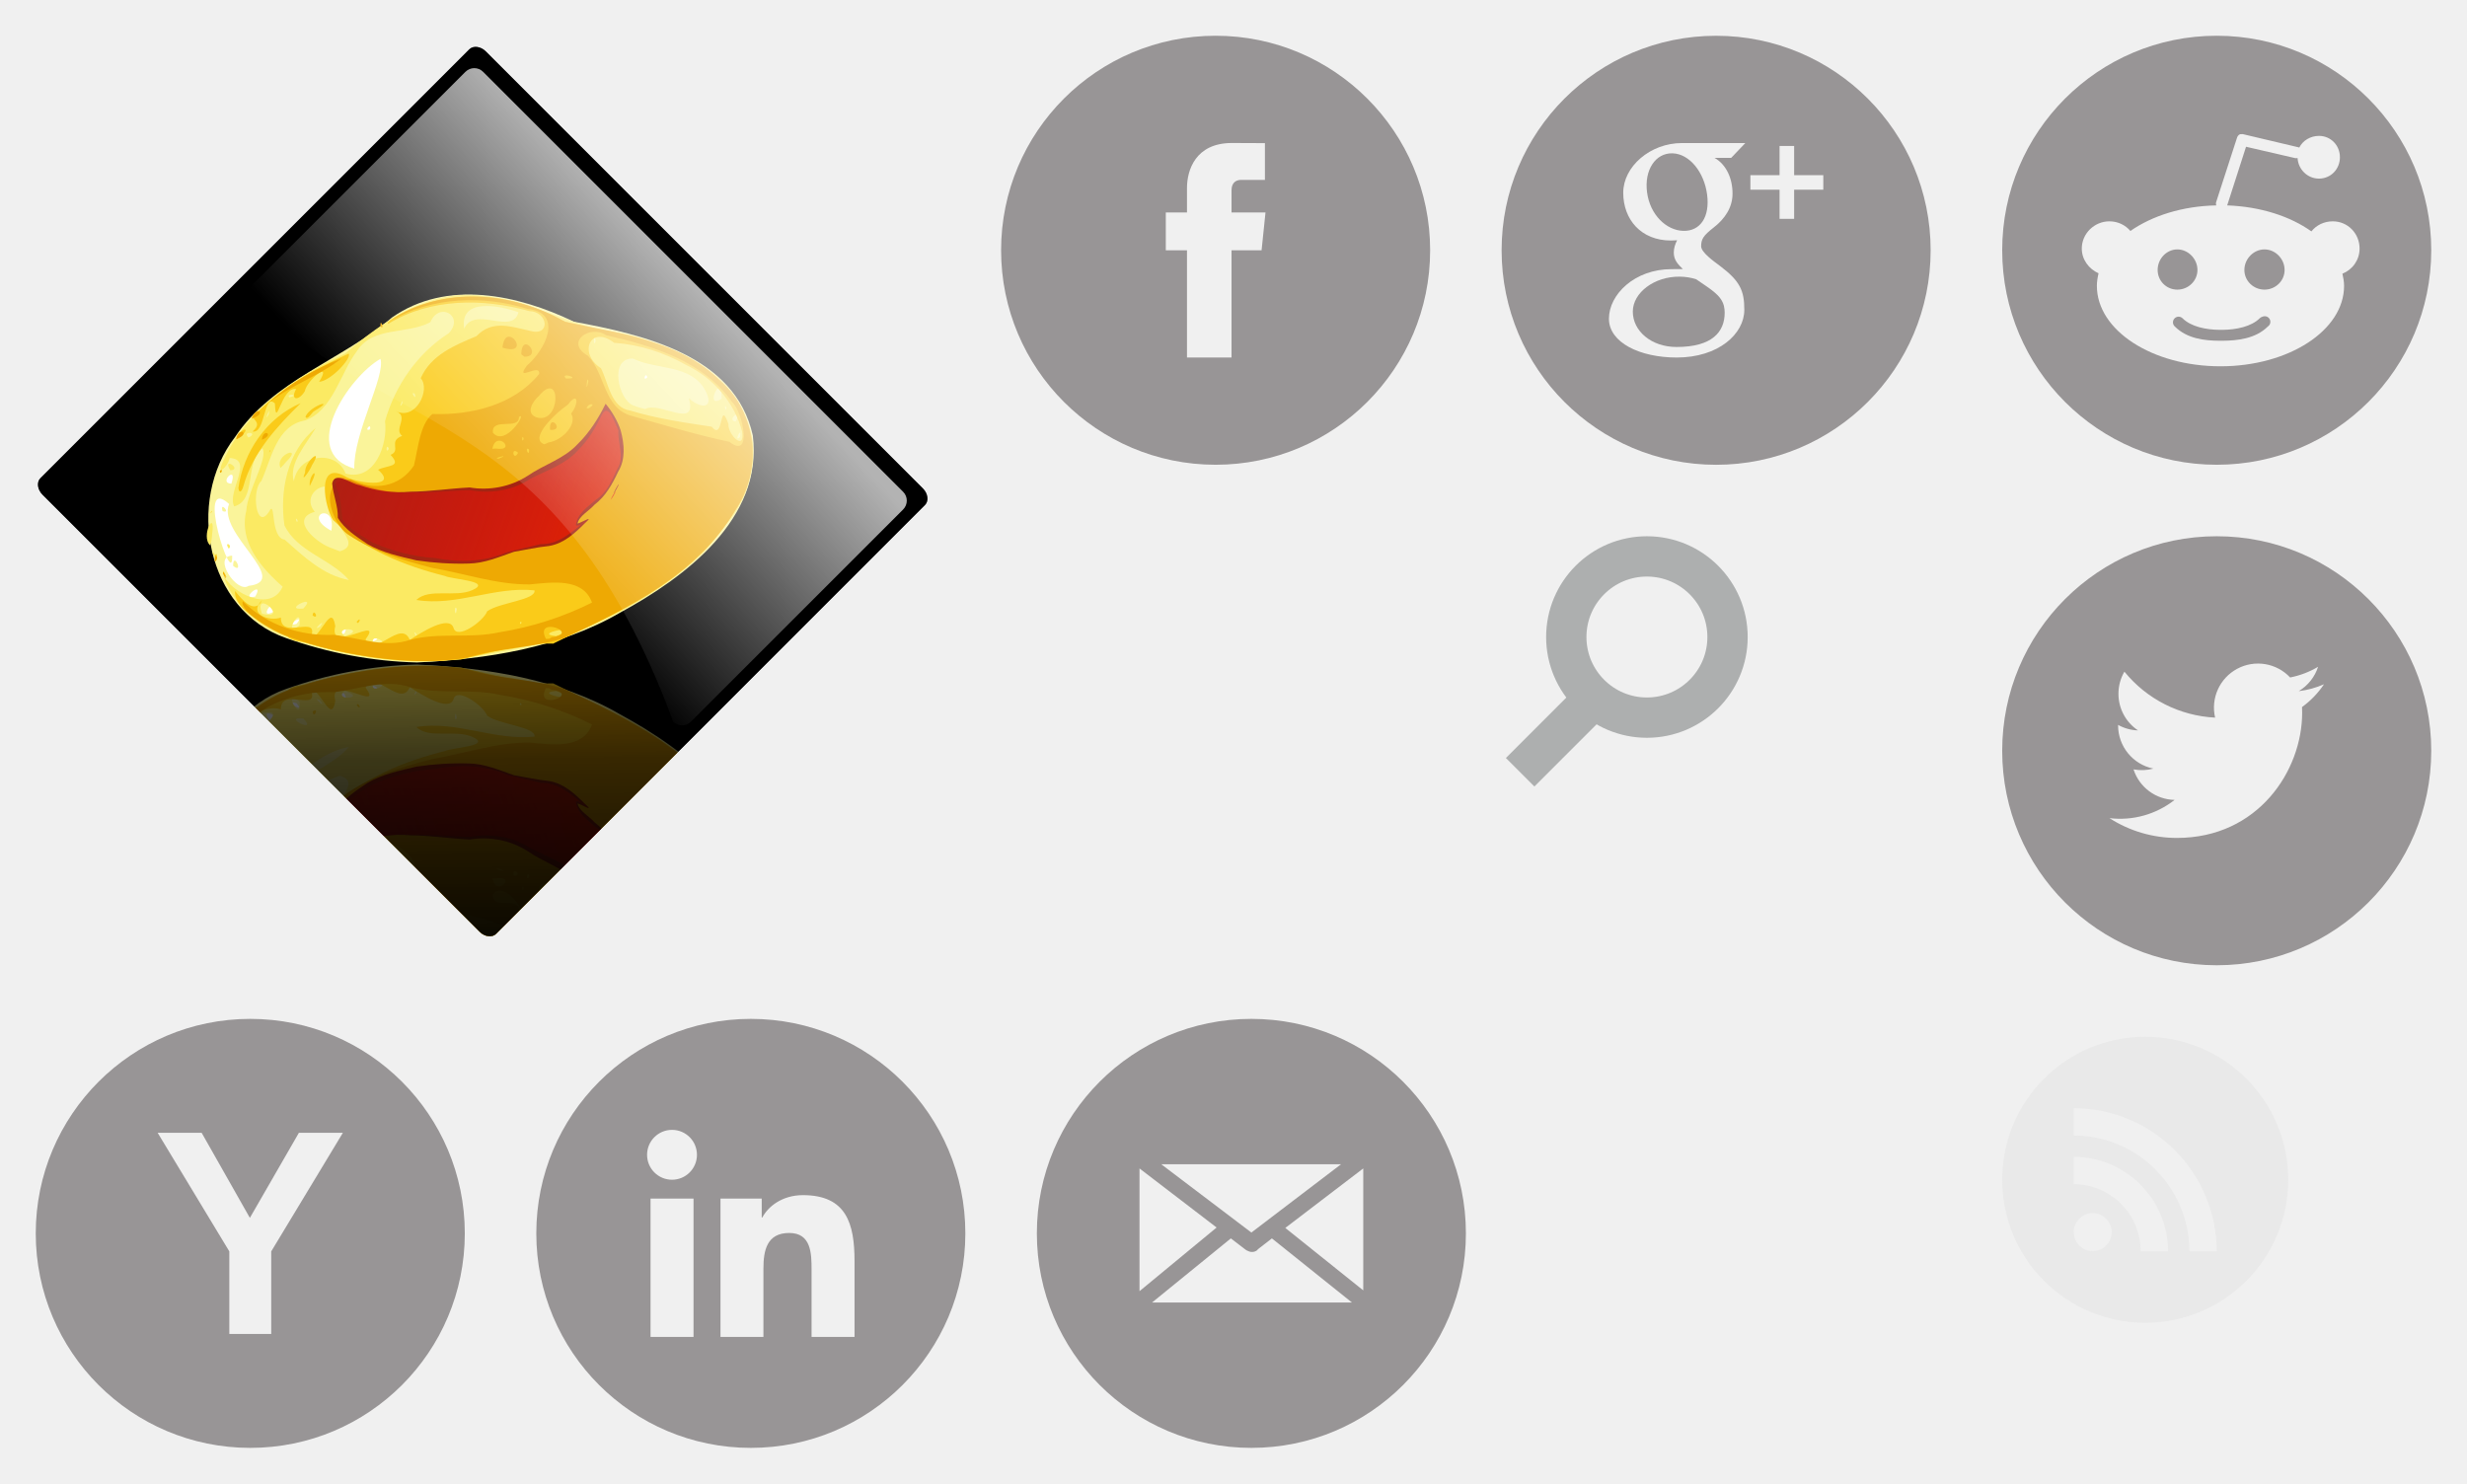
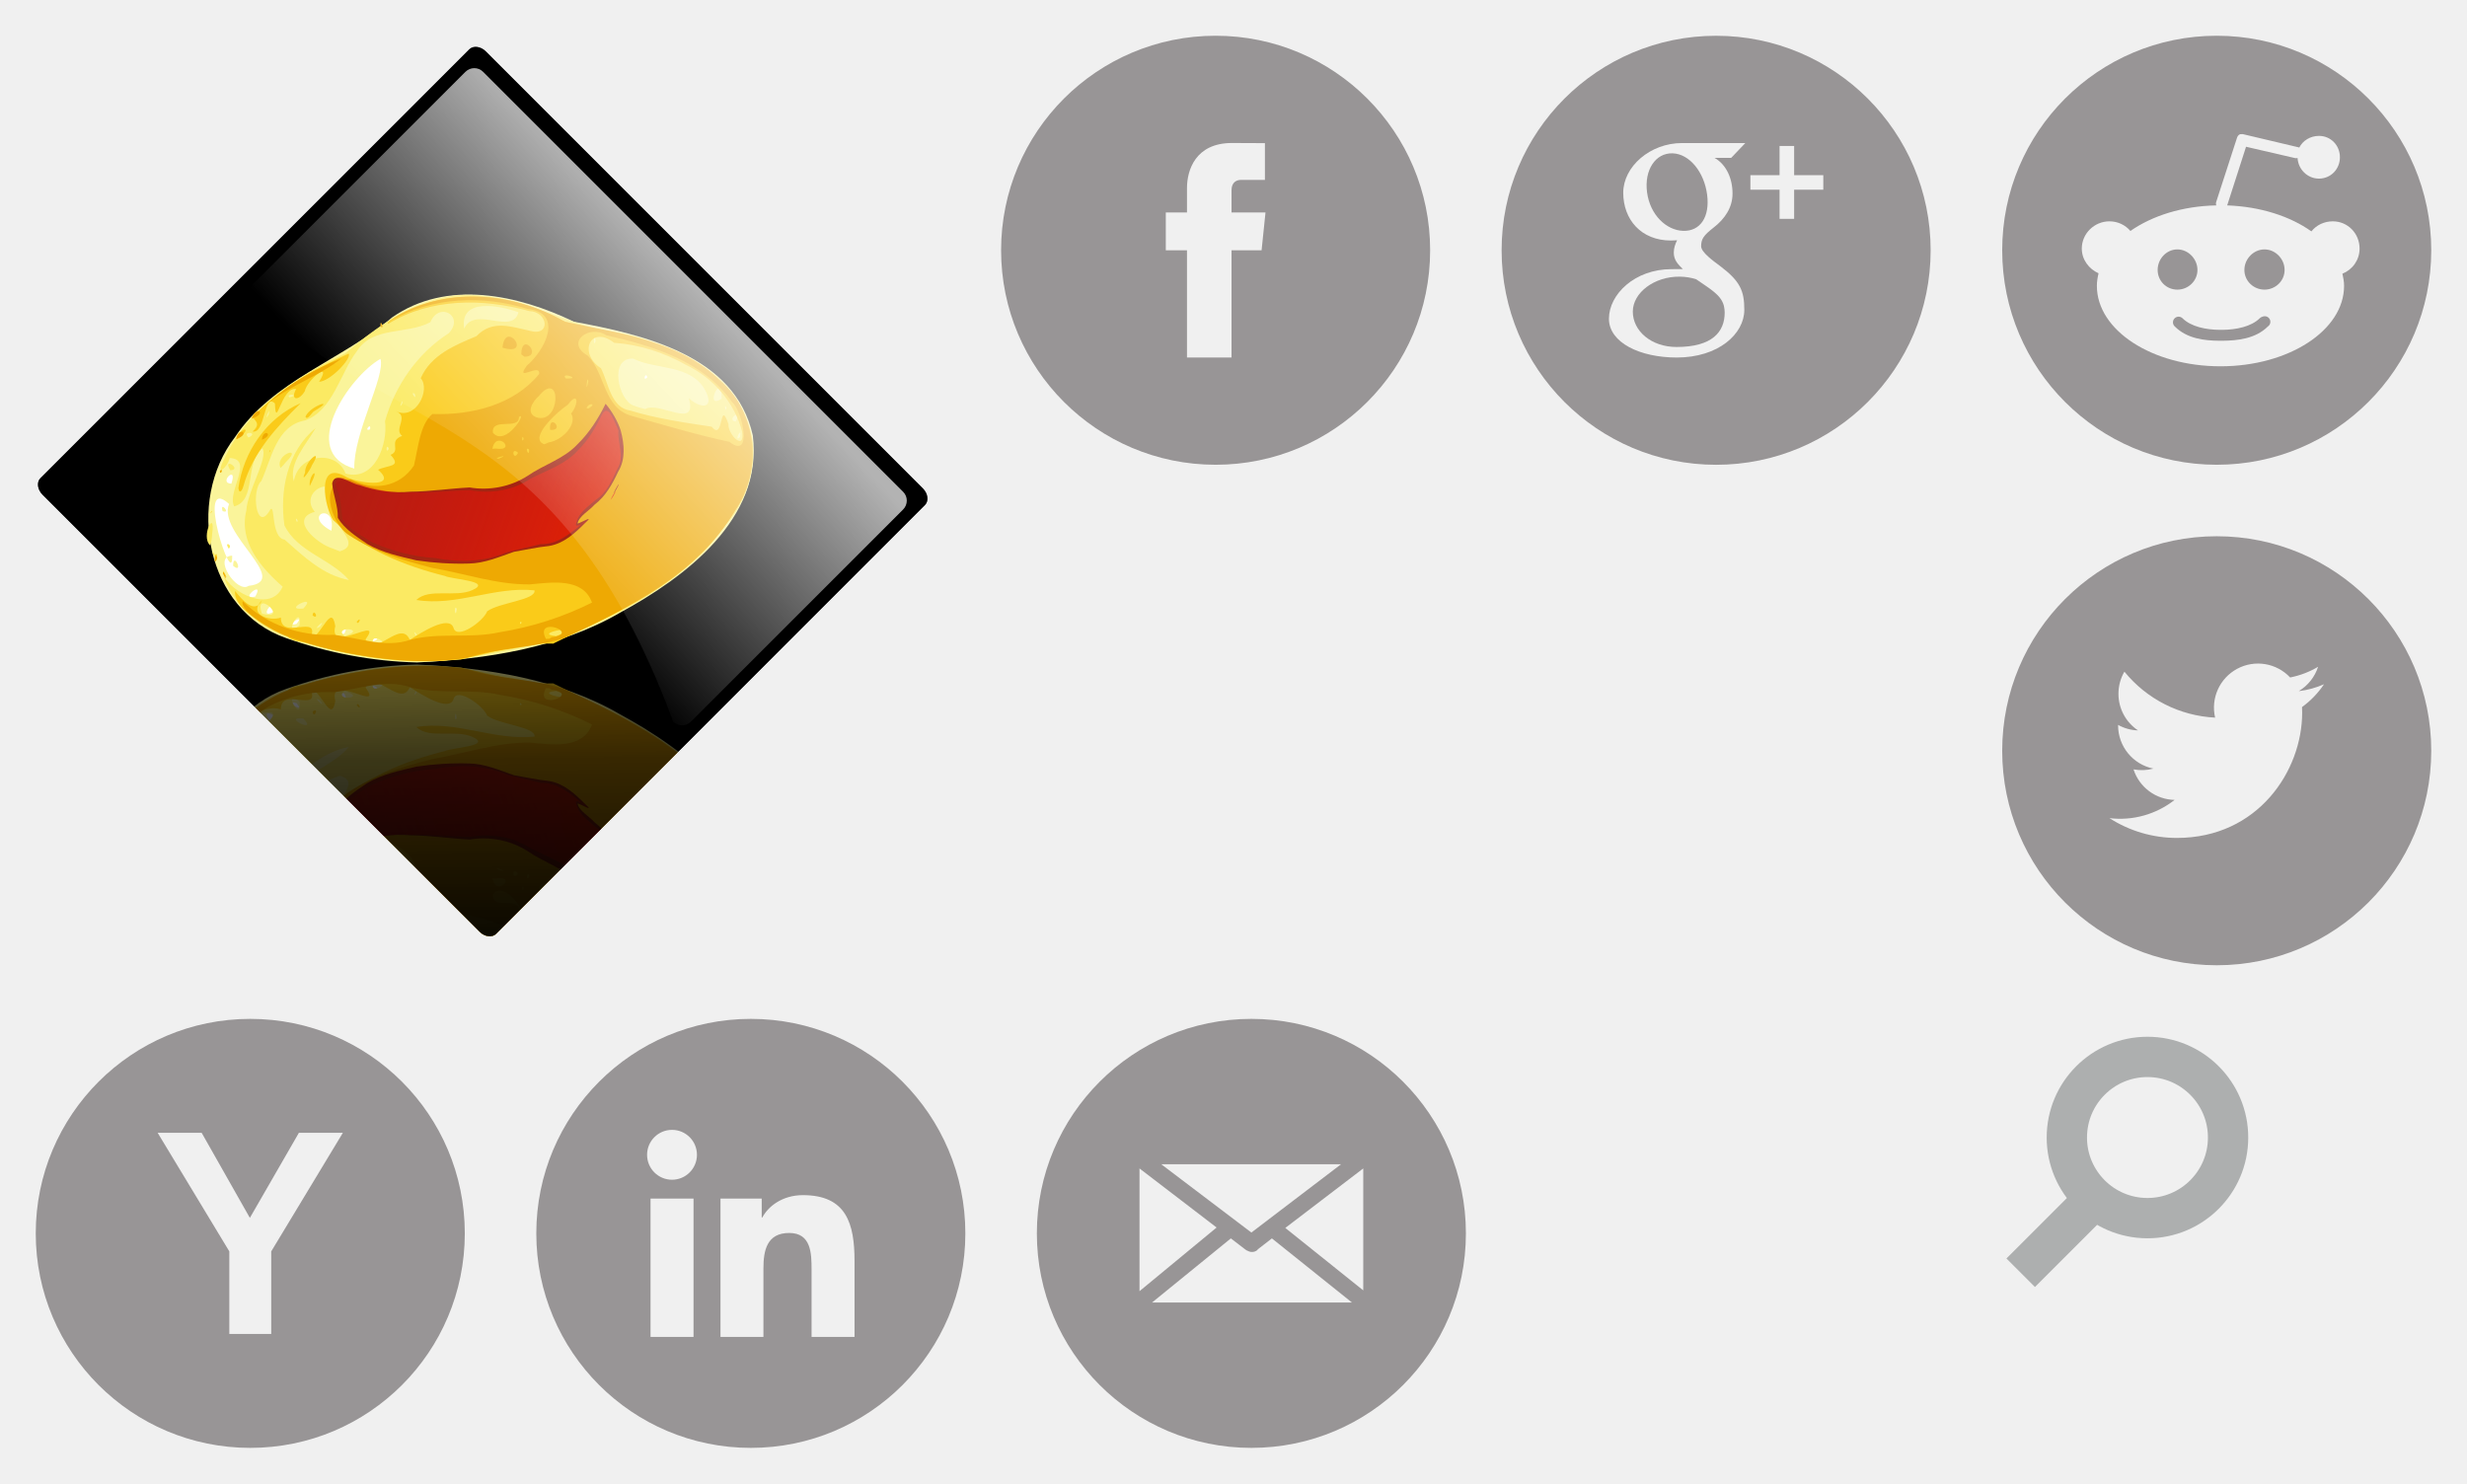
<svg xmlns="http://www.w3.org/2000/svg" xmlns:xlink="http://www.w3.org/1999/xlink" width="138" height="83" viewBox="0 0 138 83">
  <svg viewBox="-2 -2 28 28" width="28" height="28" id="facebook" x="54">
    <path d="M14.571 12.004H12.89V18h-2.492v-5.996H9.213V9.886h1.185v-1.37c0-.982.466-2.516 2.514-2.516l1.846.008v2.056h-1.34c-.218 0-.528.108-.528.577v1.246h1.9zM12 0C5.373 0 0 5.373 0 12c0 6.628 5.373 12 12 12 6.628 0 12-5.372 12-12 0-6.627-5.372-12-12-12" fill="#989596" />
  </svg>
  <svg viewBox="-2 -2 28 28" width="28" height="28" id="google" x="82">
    <g transform="matrix(.8789 0 0 -.8789 -335.525 262.007)" fill="#989596">
      <path d="M392.633 290.624c-1.083.032-1.812-1.058-1.623-2.482.186-1.425 1.217-2.42 2.302-2.453 1.084-.032 1.707.885 1.52 2.31-.186 1.423-1.114 2.592-2.199 2.625M393.09 282.774c-1.617.019-2.987-1.02-2.987-2.225 0-1.228 1.168-2.252 2.784-2.252 2.272 0 3.064.96 3.064 2.19 0 .149-.019.294-.052.434-.178.695-.885 1.076-1.763 1.687-.318.103-.67.163-1.047.166" />
      <path d="M402.227 288.308h-1.856v-1.855h-.928v1.855h-1.856v.927h1.856v1.857h.928v-1.857h1.856zm-5.777-.248c0-.89-.493-1.607-1.19-2.15-.68-.532-.807-.754-.807-1.206 0-.385.811-.958 1.185-1.238 1.299-.975 1.562-1.589 1.562-2.807 0-1.522-1.639-3.033-4.304-3.033-2.339 0-4.312.95-4.312 2.471 0 1.544 1.637 3.154 3.975 3.154.255 0 .488.006.73.006-.32.31-.578.578-.578 1.048 0 .28.088.547.213.785a5.497 5.497 0 0 0-.39-.016c-1.92 0-3.04 1.35-3.04 3.041 0 1.656 1.703 3.163 3.745 3.163h4.025l-.9-.944h-1.056c.746-.427 1.142-1.306 1.142-2.275zm-1.044 10.046c-7.54 0-13.653-6.113-13.653-13.653 0-7.542 6.113-13.654 13.653-13.654s13.653 6.112 13.653 13.654c0 7.54-6.112 13.653-13.653 13.653" />
    </g>
  </svg>
  <svg viewBox="-2 -2 28 28" width="28" height="28" id="hackernews" y="55">
    <path d="M12 0C5.373 0 0 5.373 0 12c0 6.628 5.373 12 12 12s12-5.372 12-12c0-6.627-5.373-12-12-12zM6.82 6.375h2.461l2.696 4.758 2.742-4.758h2.46l-4.007 6.633v4.617h-2.344v-4.617z" fill="#989596" />
  </svg>
  <svg viewBox="-2 -2 28 28" width="28" height="28" id="linkedin" x="28" y="55">
    <path d="M12 0C5.373 0 0 5.373 0 12c0 6.628 5.373 12 12 12 6.628 0 12-5.372 12-12 0-6.627-5.372-12-12-12zM7.594 6.209a1.395 1.395 0 1 1-.005 2.79 1.395 1.395 0 0 1 .005-2.79zm7.322 3.652c2.435 0 2.885 1.603 2.885 3.686v4.244h-2.403v-3.762c0-.897-.017-2.052-1.25-2.052-1.25 0-1.443.977-1.443 1.986v3.828h-2.402v-7.736h2.306v1.056h.034c.32-.608 1.103-1.25 2.273-1.25zm-8.525.194h2.404v7.736H6.39v-7.736z" fill="#989596" />
  </svg>
  <svg viewBox="-2 -2 28 28" width="28" height="28" id="mail" x="56" y="55">
    <path d="M12 0C5.373 0 0 5.373 0 12c0 6.628 5.373 12 12 12s12-5.372 12-12c0-6.627-5.373-12-12-12zM6.96 8.133h10.056L12 11.953zm-1.218.234l4.313 3.305-4.313 3.562V8.391c0-.013-.002-.012 0-.024zm12.516 0c.002.012 0 .01 0 .024v6.797l-4.36-3.493zm-7.406 3.914l.796.61a.468.468 0 0 0 .164.093.47.47 0 0 0 .516-.046.468.468 0 0 0 .024-.024.47.47 0 0 0 0-.023l.046-.024a.47.47 0 0 0 .024-.023l.726-.563 4.477 3.586H6.445z" fill="#989596" />
  </svg>
  <svg viewBox="-2 -2 28 28" width="28" height="28" id="reddit" x="110">
    <path d="M12 0C5.373 0 0 5.373 0 12c0 6.628 5.373 12 12 12s12-5.372 12-12c0-6.627-5.373-12-12-12zm1.313 5.508h.046a.264.264 0 0 1 .118 0l3.07.726c.032 0 .04.014.07.024.197-.397.629-.656 1.102-.656.664 0 1.172.53 1.172 1.195 0 .664-.508 1.195-1.172 1.195-.642 0-1.16-.515-1.196-1.148H16.5c-.037.002-.082.012-.117 0L13.64 6.21l-1.055 3.281c1.863.066 3.527.61 4.71 1.453.28-.35.713-.562 1.196-.562.843 0 1.5.68 1.5 1.523 0 .643-.398 1.182-.96 1.407.05.22.093.449.093.68 0 2.49-3.098 4.5-6.914 4.5-3.817 0-6.914-2.01-6.914-4.5 0-.237.04-.477.094-.704-.536-.237-.938-.76-.938-1.383 0-.842.704-1.523 1.547-1.523.468 0 .892.207 1.172.539 1.214-.846 2.9-1.393 4.805-1.43a.29.29 0 0 1 0-.21l1.148-3.54c.025-.101.088-.202.187-.234zm-3.516 6.445c-.614 0-1.102.535-1.102 1.149 0 .613.488 1.101 1.102 1.101.614 0 1.125-.488 1.125-1.101 0-.614-.511-1.149-1.125-1.149zm4.875 0c-.614 0-1.125.534-1.125 1.149 0 .614.51 1.101 1.125 1.101.614 0 1.125-.487 1.125-1.101 0-.615-.511-1.149-1.125-1.149zm-.07 3.75a.313.313 0 0 0-.07.024.313.313 0 0 0-.118.07c-.482.482-1.329.646-2.086.656h-.094a.31.31 0 0 0-.023 0h-.024c-.765-.004-1.62-.166-2.109-.656a.315.315 0 0 0-.422.469c.685.684 1.663.79 2.485.797h.07a.31.31 0 0 0 .023 0h.094c.824-.007 1.846-.112 2.531-.797a.313.313 0 0 0-.257-.563z" fill="#989596" />
  </svg>
-   <svg viewBox="-2 -2 20 20" width="20" height="20" id="rss" x="110" y="56">
-     <path d="M8 0a8 8 0 0 0-8 8 8 8 0 0 0 8 8 8 8 0 0 0 8-8 8 8 0 0 0-8-8zM5.816 11.678c-.194.194-.46.31-.754.31A1.063 1.063 0 0 1 4 10.93c0-.293.119-.556.312-.75a1.053 1.053 0 0 1 1.5 0 1.053 1.053 0 0 1 .004 1.497zM7.744 12a3.742 3.742 0 0 0-1.097-2.653A3.73 3.73 0 0 0 4 8.247V6.719c1.456 0 2.772.593 3.728 1.55A5.276 5.276 0 0 1 9.278 12zm2.725 0c-.003-3.569-2.9-6.472-6.466-6.472V4c2.206 0 4.203.897 5.65 2.347A7.995 7.995 0 0 1 12 12z" style="isolation:auto;mix-blend-mode:normal" color="#000" overflow="visible" fill="#e9e9e9" />
-   </svg>
-   <svg viewBox="-2 -2 18 18" width="18" height="18" id="search" x="82" y="28">
+   <svg viewBox="-2 -2 18 18" width="18" height="18" id="search" x="110" y="56">
    <g transform="matrix(-1.12748 0 0 1.12748 13.763 0)" fill="none" stroke="#adafaf" stroke-width="2">
      <path d="M11.29 11.71l-4-4" />
      <circle r="4" cy="5" cx="5" />
    </g>
  </svg>
  <svg width="54" height="55" viewBox="-2 -2 50.87 51.81" id="strawhat">
    <defs>
-       <clipPath id="ie">
-         <use xlink:href="#ia" transform="matrix(1 0 0 -1 0 926.188)" width="1" height="1" />
+       <clipPath id="he">
+         <use xlink:href="#ha" transform="matrix(1 0 0 -1 0 926.188)" width="1" height="1" />
      </clipPath>
-       <linearGradient id="ib">
+       <linearGradient id="hb">
        <stop offset="0" stop-color="#e0060f" stop-opacity=".188" />
        <stop offset="1" stop-color="#e02306" />
      </linearGradient>
-       <linearGradient xlink:href="#ic" id="ig" x1="707.338" y1="241.86" x2="550.228" y2="87.801" gradientUnits="userSpaceOnUse" />
-       <linearGradient id="ic">
+       <linearGradient xlink:href="#hc" id="hg" x1="707.338" y1="241.86" x2="550.228" y2="87.801" gradientUnits="userSpaceOnUse" />
+       <linearGradient id="hc">
        <stop offset="0" />
        <stop offset=".66" stop-opacity=".737" />
        <stop offset="1" stop-opacity=".489" />
      </linearGradient>
-       <linearGradient xlink:href="#id" id="ii" gradientUnits="userSpaceOnUse" gradientTransform="rotate(45 552.985 -471.58) scale(2.94236 2.96348)" x1="322.939" y1="22.012" x2="320.743" y2="93.89" />
-       <linearGradient id="id">
+       <linearGradient xlink:href="#hd" id="hi" gradientUnits="userSpaceOnUse" gradientTransform="rotate(45 552.985 -471.58) scale(2.94236 2.96348)" x1="322.939" y1="22.012" x2="320.743" y2="93.89" />
+       <linearGradient id="hd">
        <stop offset="0" stop-color="#fff" />
        <stop offset="1" stop-color="#fff" stop-opacity="0" />
      </linearGradient>
-       <linearGradient xlink:href="#ib" id="ih" gradientUnits="userSpaceOnUse" gradientTransform="matrix(.9856 0 0 .89893 6.03 57.583)" x1="204.593" y1="532.234" x2="453.816" y2="532.234" />
+       <linearGradient xlink:href="#hb" id="hh" gradientUnits="userSpaceOnUse" gradientTransform="matrix(.9856 0 0 .89893 6.03 57.583)" x1="204.593" y1="532.234" x2="453.816" y2="532.234" />
    </defs>
    <g transform="translate(-3.959 -4.285) scale(.08044)">
-       <rect transform="rotate(45)" height="410.72" x="277.529" y="-198.372" ry="6.736" rx="8.657" width="422.202" id="ia" fill-rule="evenodd" stroke="#fff" stroke-width="0" />
-       <use clip-path="url(#ie)" height="1052.362" width="744.094" transform="matrix(1 0 0 -1 0 926.188)" xlink:href="#if" opacity=".884" />
-       <rect width="422.202" rx="8.657" ry="6.736" y="-198.372" x="277.529" height="410.72" transform="rotate(45)" fill="url(#ig)" fill-rule="evenodd" />
-       <g transform="rotate(19.983 422.312 643.114) scale(.72276)" id="if">
+       <rect transform="rotate(45)" height="410.72" x="277.529" y="-198.372" ry="6.736" rx="8.657" width="422.202" id="ha" fill-rule="evenodd" stroke="#fff" stroke-width="0" />
+       <use clip-path="url(#he)" height="1052.362" width="744.094" transform="matrix(1 0 0 -1 0 926.188)" xlink:href="#hf" opacity=".884" />
+       <rect width="422.202" rx="8.657" ry="6.736" y="-198.372" x="277.529" height="410.72" transform="rotate(45)" fill="url(#hg)" fill-rule="evenodd" />
+       <g transform="rotate(19.983 422.312 643.114) scale(.72276)" id="hf">
        <path d="M114.286 585.934c-3.036 19.263-3.027 38.998.545 58.181 1.502 16.179 7.973 31.69 18.628 43.968 7.672 9.251 19.357 13.974 27.976 22.274 10.71 11.537 26.173 18.157 41.876 18.17 12.526 2.676 25.695 6.016 38.295 1.764 13.532-3.342 27.029-6.942 40.804-9.015 8.54-1.305 19.254-.622 25.06-8.148 8.227-10.2-3.534-17.232-12.677-18.683-28.886-10.623-58.364-21.521-82.787-40.793-17.96-11.694-39.508-16.96-56.69-29.927-12.442-9.54-13.656-27.356-25.2-37.505-4.836-2.785-10.757-1.802-15.83-.286zM439.286 392.362c-4.777-.317-8.044 3.267-11.429 10.714-3.73 8.208 12.984 13.765 17.857 15.715 10.308 4.123 10.89-.888 15.715-7.857 5.375-7.765-11.417-17.068-16.429-18.572-.51-.153-.952-.476-1.429-.714" fill="#fff" />
        <path d="M206.429 603.076c-8.694-1.618-10.633 3.675-15.715 12.143-2.064 3.44.846 10.656 1.429 13.572 1.949 9.743 22.084 13.933 28.571 16.428 8.916 3.43 8.685-5.291 10-11.428 3.806-17.76 1.158-21.921-13.571-29.286-2.755-1.377-7.694-1.126-10.714-1.429z" fill="#fff" />
        <path d="M208.571 449.505l-27.142 43.571c6.21 24.764-13.563 48.841-4.34 73.48 5.44 8.417 2.749 21.025 11.524 27.015 12.39 4.615 25.772-4.229 36.595-9.734 16.759-12.598 22.332-34.43 24.773-54.227-1.461-9.985-7.275-19.01-6.307-29.477-.895-17.855-5.685-37.285-20.25-48.9-1.199-3.054-20.777-7.185-14.853-1.728z" fill="#fff" fill-rule="evenodd" />
        <path d="M217.636 733.599c-76.837 1.125-128.138-85.5-105.878-155.337 14.72-60.274 67.25-98.492 96.728-150.647 34.892-49.566 100.218-58.37 156.253-52.664 63.097-10.444 147.536-21.404 187.6 41.47 34.695 67.889-13.587 141.649-58.112 192.041-41.164 49.275-99.26 80.905-157.61 105.385-38.274 12.852-78.62 19.43-118.98 19.752zm4.412-15.337c4.947-13.22-11.503 8.036 0 0zm-22.87-3.678c-3.579-17.024-12.277 14.3 0 0zm66.657-3.075c.974-12.859-7.303 7.664 0 0zm-87.406-3.718c3.1-18.387-13.509 8.92 0 0zm116.625-.552c2.856-15.76-7.788 9.067 0 0zm-125.625-6.5c35.55-17.613-43.192-34.864-42-63.7-39.321-16.19 30.981 73.803 18.644 43.064-16.977 6.835 15.986 31.242 23.356 20.637zm-19.396-12.249c-4.702-13.209 12.44 4.351 0 0zm-25.917-43.345c-6.09-8.386 8.814.018 0 0zm79.122 51.896c-5.275-8.87-5.188 10.145 0 0zm19.609-68.857c-4.634-26.722-30.974-4.376 0 0zm-99.757-9.143c-.328-19.239-11.914 3.937 0 0zm-4.154-28.085c-8.89 3.903 8.274 6.978 0 0zm104.204-22.855c-11.723-29.733-1.98-88.652-11.709-101.58-21.45 25.277-41.19 105.208 11.709 101.58zm1.289-38.342c-1.38-7.112-4.967 4.641 0 0zm220-129.968c-3.01-5.6-3.113 5.68 0 0z" fill="#faf49a" />
        <path d="M216.976 732.167c-27.686.234-56.052-11.457-73.327-33.52 13.766 13.976 53.37 18.08 55.034-7.77-24.386-9.458-51.406-24.61-54.482-53.471-5.258-17.016 2.64-51.826-5.637-58.088-11.115 17.55 11.537 45.982-6.018 58.184-11.032-10.343 2.642-46.297-18.757-39.874.955 9.357-6.395 20.64-4.615 4.14 3.845-50.896 35.83-94.188 70.76-129.145 21.98-39.06 51.172-80.122 97.415-91.066 42.9-12.05 88.175-1.243 131.468-11.13 45.537-5.906 99.77-4.5 132.331 32.875 23.294 25.951 28.818 64.655 16.32 96.838-17.24 61.873-62.806 110.81-109.85 152.186-29.672 18.103-59.135 36.873-90.176 52.497-44.086 19.41-92.626 26.326-140.466 27.344zm8.077-13.497c-4.88-21.406-11.095 18.17 0 0zm-35.624 1.62c27.096-2.531-15.918-19.794 0 0zm53.43-6.844c3.752-11.873-6.755 8.232 0 0zm23.981.268c18.186-13.835-14.384-4.807 0 0zm26.726-1.494c23.267-4.27-9.058-11.995 0 0zm-70.523-9.084c8.335-18.725-18.33 8.904 0 0zm104.232-13.376c-6.66-3.731 3.462 5.31 0 0zm-74.162-25.058c-22.582-12.58-52.36-7.84-71.901-26.596-14.922-27.915-20.61-64.17-3.559-92.471-2.832 16.231-12.31 38.32-2.014 52.112-5.005-24.197 25.557-40.846 41.678-22.702 27.352-2.097 27.02-38.233 17.294-56.87-2.385-33.337 6.573-67.873 27.021-94.565 8.576-19.341-17.886-24.817-19.075-3.779-15.922 18.034-47.891 20.916-53.628 47.566-7.415 24.063-2.06 58.067-22.614 74.866-22.976 13.41-16.726 43.061-18.523 65.268-5.815 10.503 11.231 45.302 16.156 23.374 1.61-13.087 8.816 22.245 21.854 19.312 21.314 8.39 43.846 18.42 67.31 14.485zm-92.984-74.249c-9.68-9.637 12.705-27.026 2.86-7.057-.714 2.45-1.786 4.75-2.86 7.057zm193.8 65.338c-4.735-3.634 2.498 10.819 0 0zm-117.5-12.729c21.163-15.562-28.952-21.603-17.544-42.808-11.048-22.685-36.344 5.105-16.004 16.904-20.35 14.487 12.349 26.634 26.462 25.718l2.381.102zm-45.553-13.357c-4.911-3.757 1.59 4.999 0 0zm-67.447-55.29c7.9-7.96-8.444-3.78 0 0zm10-26.124c-1.24-9.57-1.691 10.804 0 0zm113-7.714c-4.24-5.101-1.01 6.345 0 0zm-100.63-13.036c9.04-5.86-4.835-2.216 0 0zm98.023-29.012c-.53-9.118-2.062 6.998 0 0zm7.607-12.856c-5.8-1.472 5.147 6.655 0 0zm201-58.341c9.486-11.48 51.662 1.835 33.856-22.866 14.674 6.03 25.519.376 10.965-12.243-20.487-17.203-47.343-1.619-70.826-4.17-20.826 7.006.567 39.508 14.477 39.811 3.852.167 7.699-.155 11.528-.532zm89.5-5.541c-2.083-11.533-3.64 7.895 0 0zm-268.5-6.941c1.445-23.035 43.368-9.03 41.145-30.786-16.69.02-55.381 5.121-41.145 30.786zm260-4.996c2.19-15.197-9.215 2.134 0 0zm-12-8.622c-4.14-4.775.634 4.913 0 0zm-7-6.487c-8.554-24.507-11.695 16.08 0 0zm-125.162-9.855c-4.575-9.84-.353 7.918 0 0zm-259.11 300.828c-7.082-8.284 9.502 5.036 0 0zm-6.062-7.594c-11.314-4.728-6.783-33.942-1.795-10.331 1.03 3.344 1.833 6.808 1.795 10.331zm16.94-2.915c-6.986-5.083 2.506-4.77 0 0zm-22.951-67.247c-11.94-9.586 10.64-4.444 0 0z" fill="#fbea63" />
        <path d="M218.212 731.816c-19.028-2.63-54.23-5.604-58.743-22.557 7.33 4.595 24.172 14.892 25.902-.406-8.09 16.69 13.243 15.768 21.396 8.896 7.026 20.167 32.605-16.344 31.605 8.385 8.685-3.991 6.626-37.368 17.39-17.9 2.622 26.986 38.026-25.873 29.887 1.93 14.21 13.008 23.631-28.765 37.859-13.3 7.248-9.625 25.554-33.71 33.463-23.86 6.638 9.784 23.555-14.986 23.58-24.545 7.755-11.334 38.239-24.7 33.831-32.434-35.297 8.736-61.639 38.142-97.708 44.764 7.143-14.409 32.435-13.823 44.707-25.757 14.824-14.236-21.103-2.609-27.825-3.526-37.607 3.884-77.569 2.597-112.558-13.039-11.001-7.948-32.95-44.949-4.143-41.09 11.317 3.046 51.477-6.051 26.897-15.663 7.235-7.478 19.65-9.463 6.052-16.536 7.933-7.258-6.68-10.779 3.994-19.76-9.716-2.848.297-18.594-12.931-19.133 20.118 1.993 22.829-29.375 10.866-35.746 1.495-23.027 18.78-38.63 34.432-53.072 8.539-19.602 27.807-18.863 44.483-21.187 19.066-1.76 8.846-22.016-7.246-16.533-43.458 3.29-88.219 19.49-116.114 54.428-4.945.016 15.132-21.985 22.311-26.374 34.411-27.672 81.24-37.62 124.383-30.062 28.443-.884 55.909-10.695 84.563-9.467 42.324-2.911 89.376 11.387 112.813 48.996 20.19 33.022 10.356 73.402-2.295 107.206-21.944 51.796-64.008 91.266-102.288 131.15-27.415 8.943-49.892 27.02-73.644 42.112-42.303 19.445-88.095 30.45-134.488 33.697-6.73-.062-14.012 3.352-20.43.383zm228.717-83.522c27.179-22.754-24.21 6.04 0 0zm-33.5-.503c-1.805-3.403-1.66 4.053 0 0zm26.965-214.603c25.014-1.279 52.171-7.028 74.271-11.486 15.31 9.495-2.862-27.358 13.387-7.426 2.64 9.18 22.845 18.48 14.03 2.22-15.737-22.477-40.889-36.692-68.057-39.43-22.694-3.778-46.286-3-68.447 3.388-26.332-8.276-27.56 20.252-3.4 25.79 10.924 10.078 20.636 30.761 38.216 26.944zM233.095 706.124c-1.746-7.594 7.8 2.18 0 0zm-89.166-7.944c-3.604-6.397 10.285 7.594 0 0zm128.687-.452c3.068-7.644 2.701 3.902 0 0zM131.57 685.646c.014-6.997 4.647 6.927 0 0zm-17.062-36.439c1.21-3.565.068 4.7 0 0zm15.94-28.617c-6.947-32.33 2.27-68.702 26.754-91.575-13.16 27.7-25.6 57.27-23.077 88.607.394 2.847-.65 8.76-3.677 2.968zm-21.02-8.8c2.298-4.224 2.298 4.226 0 0zm81.184-15c-4.555-8.883 2.288-20.495.42-3.958zm-8.183-10.149c-4.046-9.121 7.988-28.558 3.592-8.227.249 3.794-4.277 20.733-3.592 8.227zm-68.943-6.919c.695-14.804 11.521-14.447 0 0zm32.022-.515c1.21-3.565.068 4.7 0 0zm-20.504-11.18c7.787-14.217-11.395-7.587-1.471-18.837 14.182-29.464 36.11-54.527 59.213-77.31 4.252 3.055-7.094 29.222-16.473 33.183 4.844-23.131-11.067 1.853-9.262 12.48-2.073 10.642-9.946 12.268-8.06.763-13.55 2.313-4.064 42.49-13.577 18.901-13.262-6.098 1.548 28.978-10.37 30.82zm40.425-29.076c.781-11.338 21.247-26.028 5.757-7.383-1.495 1.479-2.859 10.882-5.757 7.383z" fill="#facb19" />
        <path d="M217.96 731.681c-14.661.504-49.277-7.023-48.677-16.082 27.529 12.981 60.055 12.052 87.832.48 22.632-5.353 47.898-4.245 66.91-19.578 22.618-15.577 50.623-19.258 73.712-34.062 25.68-14.286 49.186-32.482 69.399-53.814-15.625-18.885-41.134-4.425-58.607 3.752-28.226 10.629-58.927 10.861-88.342 16.194-26.68 2.554-54.298 4.21-80.516-2.018-20.155-3.985-45.48-39.382-15.921-48.226 22.783 3.28 43.835-8.433 49.257-31.323-1.728-15.304-7.727-37.438-.212-49.594 33.323-10.87 66.439-32.662 78.498-67.101-2.117-10.8-18.666 15.768-13.024-3.478 10.62-18.39 15.507-56.534-17.147-48.422-42.105 1.927-84.627 19.226-112.303 51.726 32.953-45.838 94.853-61.64 148.536-52.435 49.684-6.737 103.226-19.69 150.98 2.498 40.816 15.686 63.146 63.807 52.315 105.552-12.762 65.625-60.233 116.524-106.371 161.702-23.684 18.417-52.524 28.633-76.51 46.74-35.593 20.328-76.645 29.691-116.995 35.048a375.743 375.743 0 0 1-42.814 2.441zm225.724-81.156c24.214-12.375-22.338-13.29-4.583 3.3l2.753-1.1zM343.179 514.847c10.078-9.072-7.289 2.955 0 0zm-5.933-7.556c20.293-4.09-5.617-16.855-2.618 1.188zm20.502-3.394c-8.495-3.614-1.187 9.631 0 0zm8.493-6.044c-5.715-2.372 2.637 7.755 0 0zm-36.128-3.228c15.403 8.834 22.95-29.861 17.273-21.465 4.496 11.55-23.625 8.385-17.273 21.465zm50.512-9.061c11.647-6.342 18.722-25.234 10.128-31.453 3.688-10.231-.768-22.21-5.528-6.558-6.941 9.332-23.488 41.325-7.72 40.98zm-2.732-11.111c-6.707-14.841 13.89-3.617 0 0zm-19.641 16.005c-3.283-5.325-.449 5.386 0 0zm-23.405-12.274c11.54-3.086-7.931 2.685 0 0zm27.316-10.143c23.758-.883 6.566-49.63-4.314-18.932-3.349 6.015-6.471 18.638 4.314 18.932zm41.816-23.738c6.293-7.32-2.002-5.054-1.713.442zm38.752-6.994c30.568-2.246 61.212-3.961 91.593-8.181 25.934 8.453 1.827-30.24-9.877-34.671-37.259-26.03-85.215-23.43-128.036-17.959-17.54-4.434-33.276 19.038-9.407 23.055 20.64 9.813 29.509 39.732 55.727 37.756zm-67.302-11.518c15.308-4.817-7.937-3.987 0 0zm20-4.7c-3.626-6.233 2.453 14.725 0 0zM143.987 698.259c-2.663-5.76 9.475 9.65 0 0zm-12.364-12.528c4.55-1.921 1.894 11.125 0 0zm-22.194-73.94c1.819-4.93 1.79 4.8 0 0zm4.032-32.069c-2.556-11.764 11.46-10.088 0 0zm22.003-7.525c-2.75-10.746 9.547-8.473 0 0zm-15.398-14.906c.533-13.89 12.134-8.468 0 0zm10.363-19.699c11.626-22.83 28.579-42.598 47.753-59.437-13.5 21.702-34.092 37.859-47.753 59.437zm71-98.683c-3.736-8.19 5.41 2.159 0 0zm128.547-19.902c-6.988-20.323 19.322-4.585 3.405 1.059l-3.405-1.059zm-18.081.16c-6.433-25.492 29.151-1.387 0 0z" fill="#eea903" />
        <path d="M257.633 628.303c-11.494-2.896-23.839-5.511-33.258-13.116-3.314-10.09-11.07-17.976-15.484-27.597-1.94-11.886 16.299-5.273 23.784-7.002 15.626-.043 31.222-3.502 45.331-10.13 16.845-6.295 32.668-14.998 49.2-21.975 18.032-3.325 34.814-13.337 45.893-27.987 10.342-14.595 25.664-25.564 32.726-42.48 6.506-13.44 9.662-28.313 11.307-42.965 7.442 4.27 15.703 10.963 21.168 18.105 7.283 10.432 13.231 22.936 10.547 35.995-1.114 12.242-3.03 24.686-9.86 35.222-2.608 6.865-9.826 14.603-8.636 21.418 3.815-2.708 11.896-13.357 6.172-2.696-5.477 11.765-11.77 24.021-23.537 30.626-9.644 4.648-18.764 10.52-28.112 15.842-10.93 8.877-21.377 18.874-34.808 23.98-14.739 5.866-30.125 10.353-45.649 13.515-15.476 1.799-31.287 4.044-46.784 1.245zm194.494-124.012c1.96-11.28 1.261.522-.558 5l.558-5z" opacity=".893" fill="#9c1515" />
-         <path d="M261.468 625.411c-11.133-2.413-23.164-3.786-32.779-10.34-3.9-8.174-7.439-16.99-13.787-23.885-5.81-5.426-3.722-14 5.163-11.595 19.556.192 39.853-.218 57.915-8.58 17.325-5.548 33.594-13.893 50.545-20.382 18.8-3.157 36.735-13.14 48.014-28.688 11.343-12.255 25.248-22.856 31.546-38.928 5.787-11.95 7.906-25.103 9.403-38.132 1.935-11.942 14.363 4.9 18.74 8.767 3.051 11.354 13.726 20.266 11.064 32.98-.936 11.461-1.563 23.704-8.74 33.28-4.684 8.388-11.698 17.88-9.066 27.907 4.734-.183 10.89-11.85 4.026-1.904-6.769 11.533-14.563 24.356-28.05 28.694-8.728 6.051-18.062 11.526-26.712 17.842-16.201 15.039-37.412 23.477-59.043 26.801-18.83 5.668-38.665 7.366-58.24 6.163zm190.178-114.508c1.922-10.152 1.263.457-.55 4.495l.55-4.495z" fill="url(#ih)" />
+         <path d="M261.468 625.411c-11.133-2.413-23.164-3.786-32.779-10.34-3.9-8.174-7.439-16.99-13.787-23.885-5.81-5.426-3.722-14 5.163-11.595 19.556.192 39.853-.218 57.915-8.58 17.325-5.548 33.594-13.893 50.545-20.382 18.8-3.157 36.735-13.14 48.014-28.688 11.343-12.255 25.248-22.856 31.546-38.928 5.787-11.95 7.906-25.103 9.403-38.132 1.935-11.942 14.363 4.9 18.74 8.767 3.051 11.354 13.726 20.266 11.064 32.98-.936 11.461-1.563 23.704-8.74 33.28-4.684 8.388-11.698 17.88-9.066 27.907 4.734-.183 10.89-11.85 4.026-1.904-6.769 11.533-14.563 24.356-28.05 28.694-8.728 6.051-18.062 11.526-26.712 17.842-16.201 15.039-37.412 23.477-59.043 26.801-18.83 5.668-38.665 7.366-58.24 6.163zm190.178-114.508c1.922-10.152 1.263.457-.55 4.495l.55-4.495z" fill="url(#hh)" />
      </g>
-       <path d="M340.834 75.439l275.171 275.17c3.204 3.205 3.186 8.382-.042 11.61L476.995 501.187c-3.227 3.227-8.405 3.246-11.61.042-75.988-205.213-183.067-186.188-275.17-275.171-3.204-3.204-3.186-8.382.042-11.61L329.225 75.48c3.227-3.227 8.405-3.246 11.61-.041z" opacity=".7" fill="url(#ii)" fill-rule="evenodd" />
+       <path d="M340.834 75.439l275.171 275.17c3.204 3.205 3.186 8.382-.042 11.61L476.995 501.187c-3.227 3.227-8.405 3.246-11.61.042-75.988-205.213-183.067-186.188-275.17-275.171-3.204-3.204-3.186-8.382.042-11.61L329.225 75.48c3.227-3.227 8.405-3.246 11.61-.041z" opacity=".7" fill="url(#hi)" fill-rule="evenodd" />
    </g>
  </svg>
  <svg viewBox="-2 -2 28 28" width="28" height="28" id="twitter" x="110" y="28">
    <path d="M16.772 9.553c.005.106.007.212.007.318 0 3.254-2.476 7.006-7.005 7.006A6.965 6.965 0 0 1 6 15.77a4.932 4.932 0 0 0 3.644-1.02 2.466 2.466 0 0 1-2.298-1.708 2.486 2.486 0 0 0 1.11-.043 2.465 2.465 0 0 1-1.973-2.414v-.031c.332.185.711.295 1.115.308a2.458 2.458 0 0 1-1.095-2.05c0-.451.121-.874.333-1.237a6.985 6.985 0 0 0 5.074 2.572A2.464 2.464 0 0 1 16.106 7.9a4.906 4.906 0 0 0 1.564-.597 2.472 2.472 0 0 1-1.083 1.362A4.91 4.91 0 0 0 18 8.28c-.329.494-.747.927-1.228 1.275zM12 0C5.373 0 0 5.373 0 12c0 6.628 5.373 12 12 12s12-5.372 12-12c0-6.627-5.373-12-12-12" fill="#989596" />
  </svg>
</svg>
